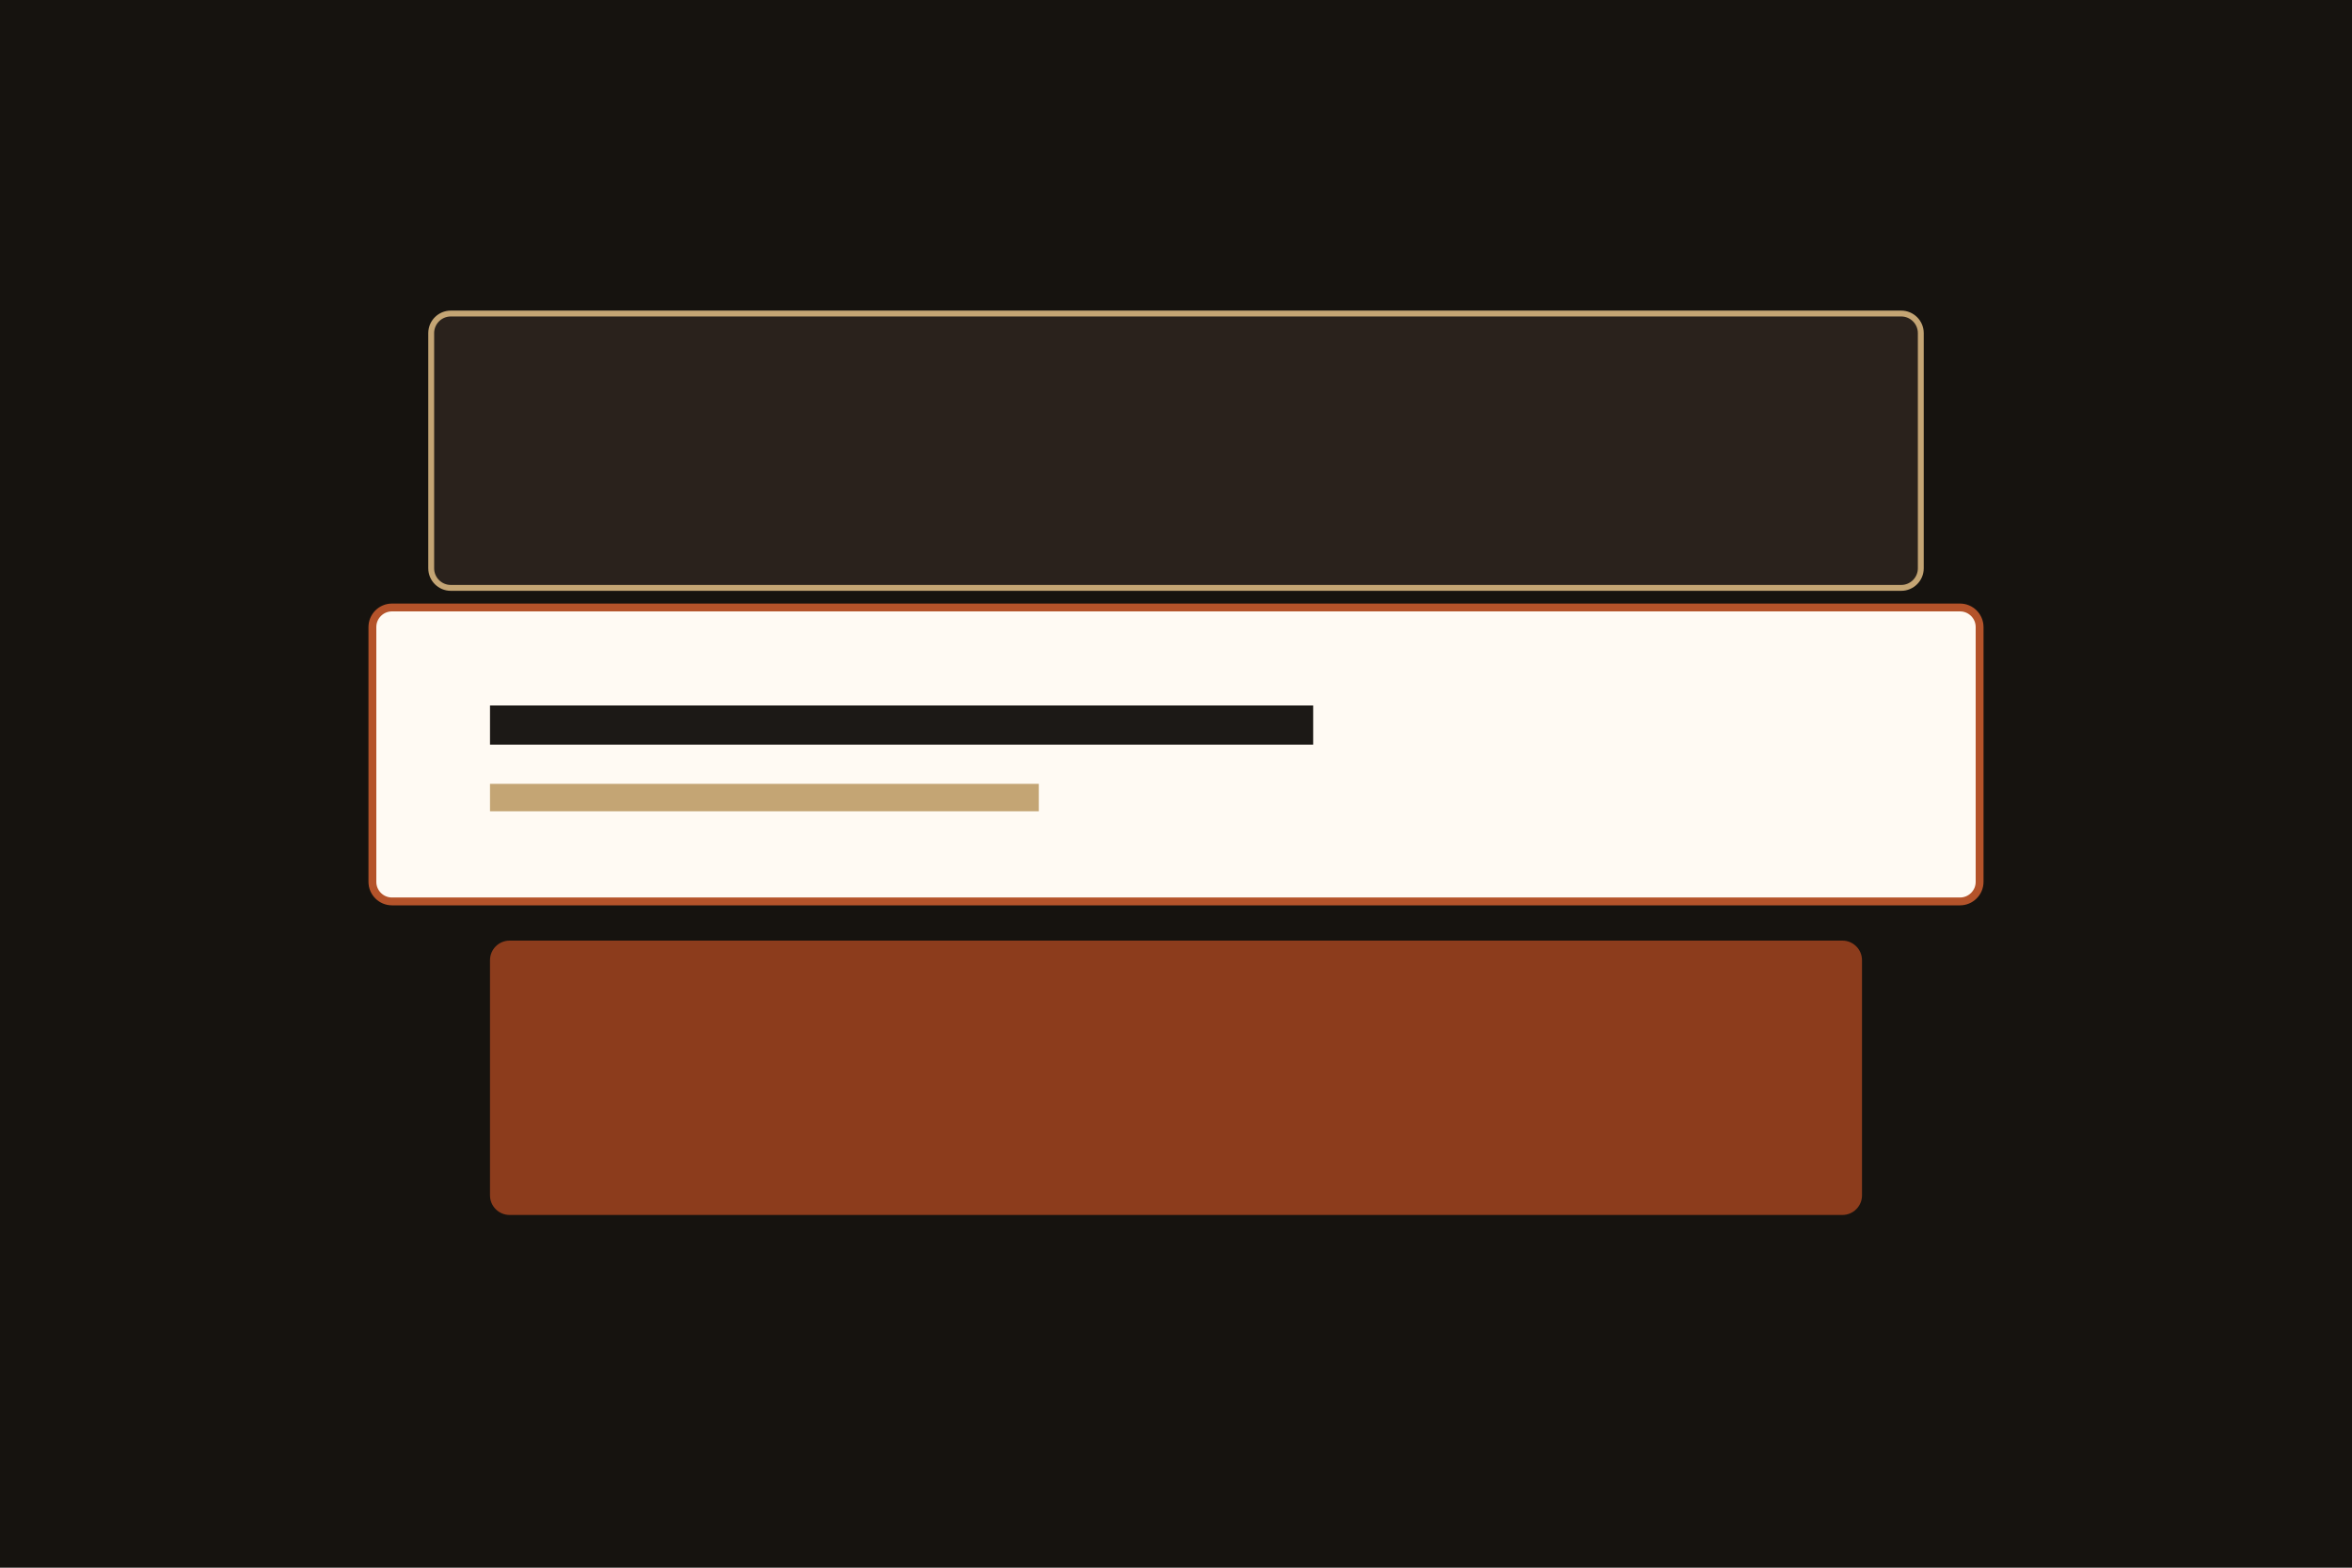
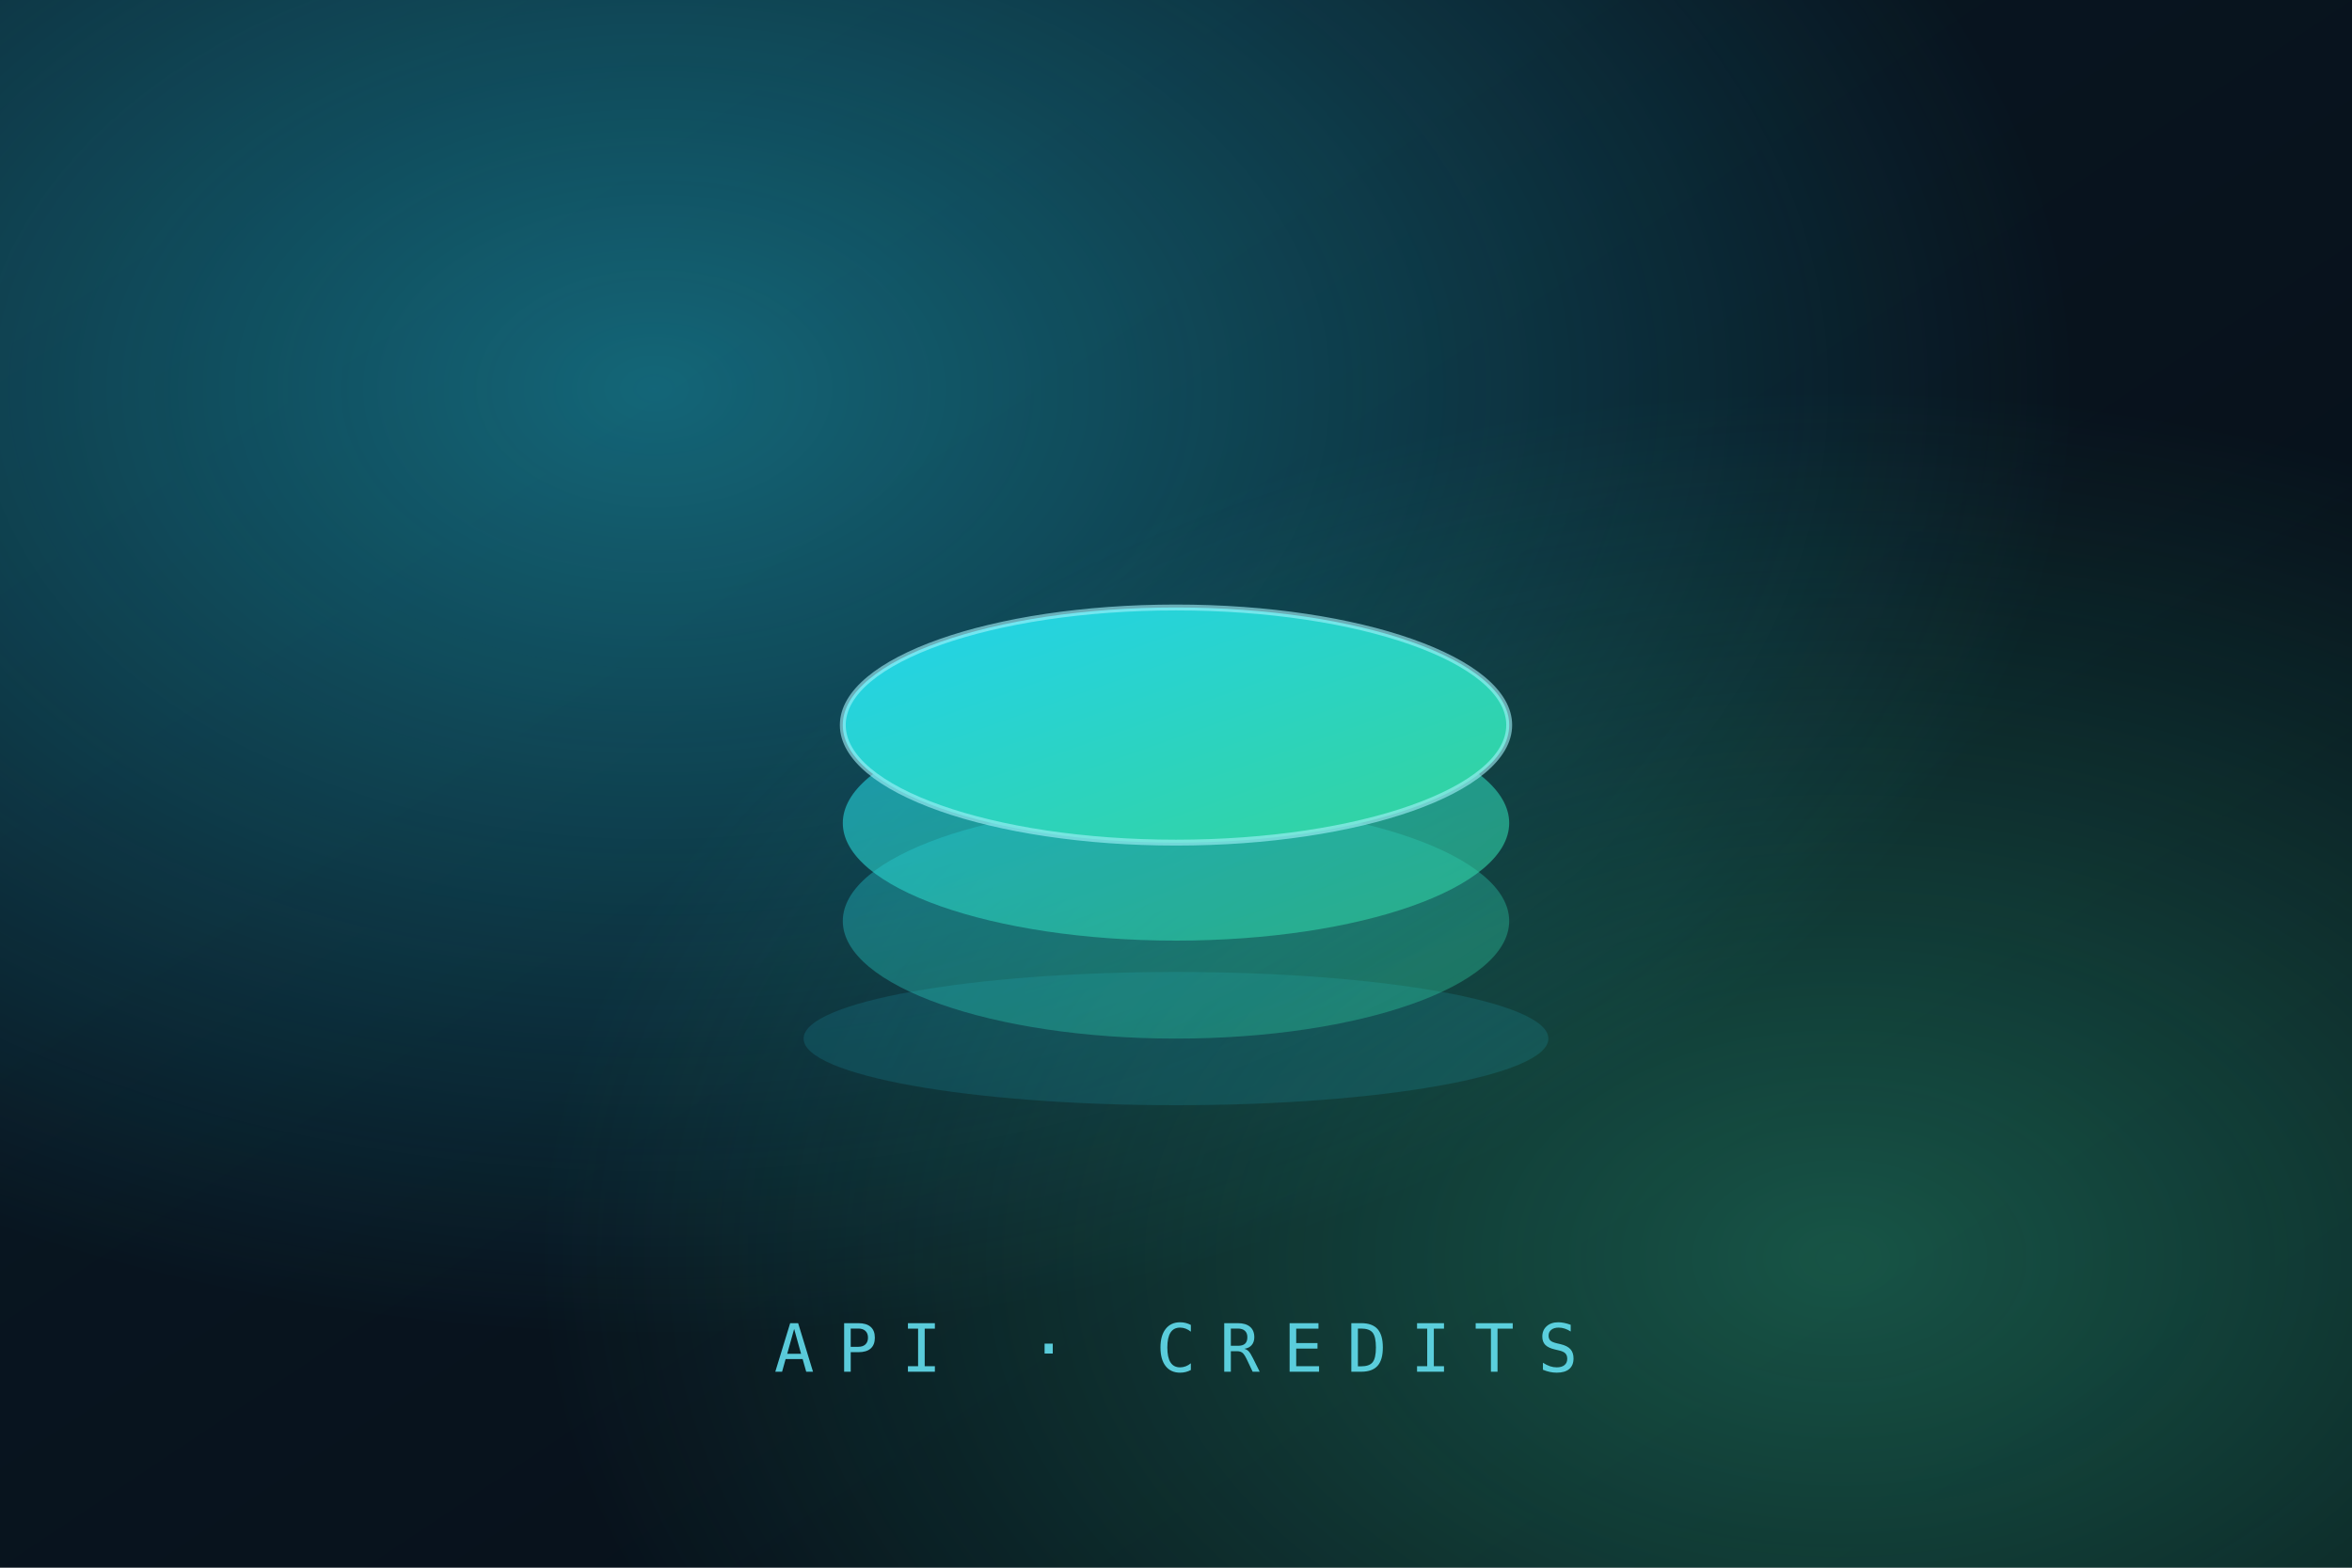
<svg xmlns="http://www.w3.org/2000/svg" viewBox="0 0 1200 800" role="img" aria-label="OpenAI 额度包封面">
-   <rect width="1200" height="800" fill="#16130f" />
-   <rect x="220" y="160" width="760" height="140" rx="10" fill="#2a221c" stroke="#c4a574" stroke-width="3" />
-   <rect x="190" y="310" width="820" height="150" rx="10" fill="#fffaf3" stroke="#b4532a" stroke-width="4" />
-   <rect x="250" y="480" width="700" height="140" rx="10" fill="#8c3c1c" />
-   <rect x="250" y="360" width="420" height="20" fill="#1c1916" />
-   <rect x="250" y="400" width="280" height="14" fill="#c4a574" />
+   <defs>
+     <linearGradient id="bg" x1="0" y1="0" x2="1" y2="1">
+       <stop offset="0" stop-color="#0a1a26" />
+       <stop offset="1" stop-color="#060d16" />
+     </linearGradient>
+     <linearGradient id="coin" x1="0" y1="0" x2="1" y2="1">
+       <stop offset="0" stop-color="#22d3ee" />
+       <stop offset="1" stop-color="#34d399" />
+     </linearGradient>
+     <radialGradient id="g1" cx=".28" cy=".25" r=".6">
+       <stop offset="0" stop-color="#22d3ee" stop-opacity=".42" />
+       <stop offset="1" stop-color="#22d3ee" stop-opacity="0" />
+     </radialGradient>
+     <radialGradient id="g2" cx=".78" cy=".8" r=".55">
+       <stop offset="0" stop-color="#34d399" stop-opacity=".35" />
+       <stop offset="1" stop-color="#34d399" stop-opacity="0" />
+     </radialGradient>
+   </defs>
+   <rect width="1200" height="800" fill="url(#bg)" />
+   <rect width="1200" height="800" fill="url(#g1)" />
+   <rect width="1200" height="800" fill="url(#g2)" />
+   <g transform="translate(600 380)">
+     <ellipse cx="0" cy="150" rx="190" ry="34" fill="#22d3ee" opacity=".14" />
+     <ellipse cx="0" cy="90" rx="170" ry="60" fill="url(#coin)" opacity=".35" />
+     <ellipse cx="0" cy="40" rx="170" ry="60" fill="url(#coin)" opacity=".6" />
+     <ellipse cx="0" cy="-10" rx="170" ry="60" fill="url(#coin)" />
+     <ellipse cx="0" cy="-10" rx="170" ry="60" fill="none" stroke="#a5f3fc" stroke-opacity=".6" stroke-width="3" />
+   </g>
+   <text x="600" y="700" text-anchor="middle" font-family="Consolas, monospace" font-size="34" letter-spacing="12" fill="#67e8f9" opacity=".85">API · CREDITS</text>
</svg>
